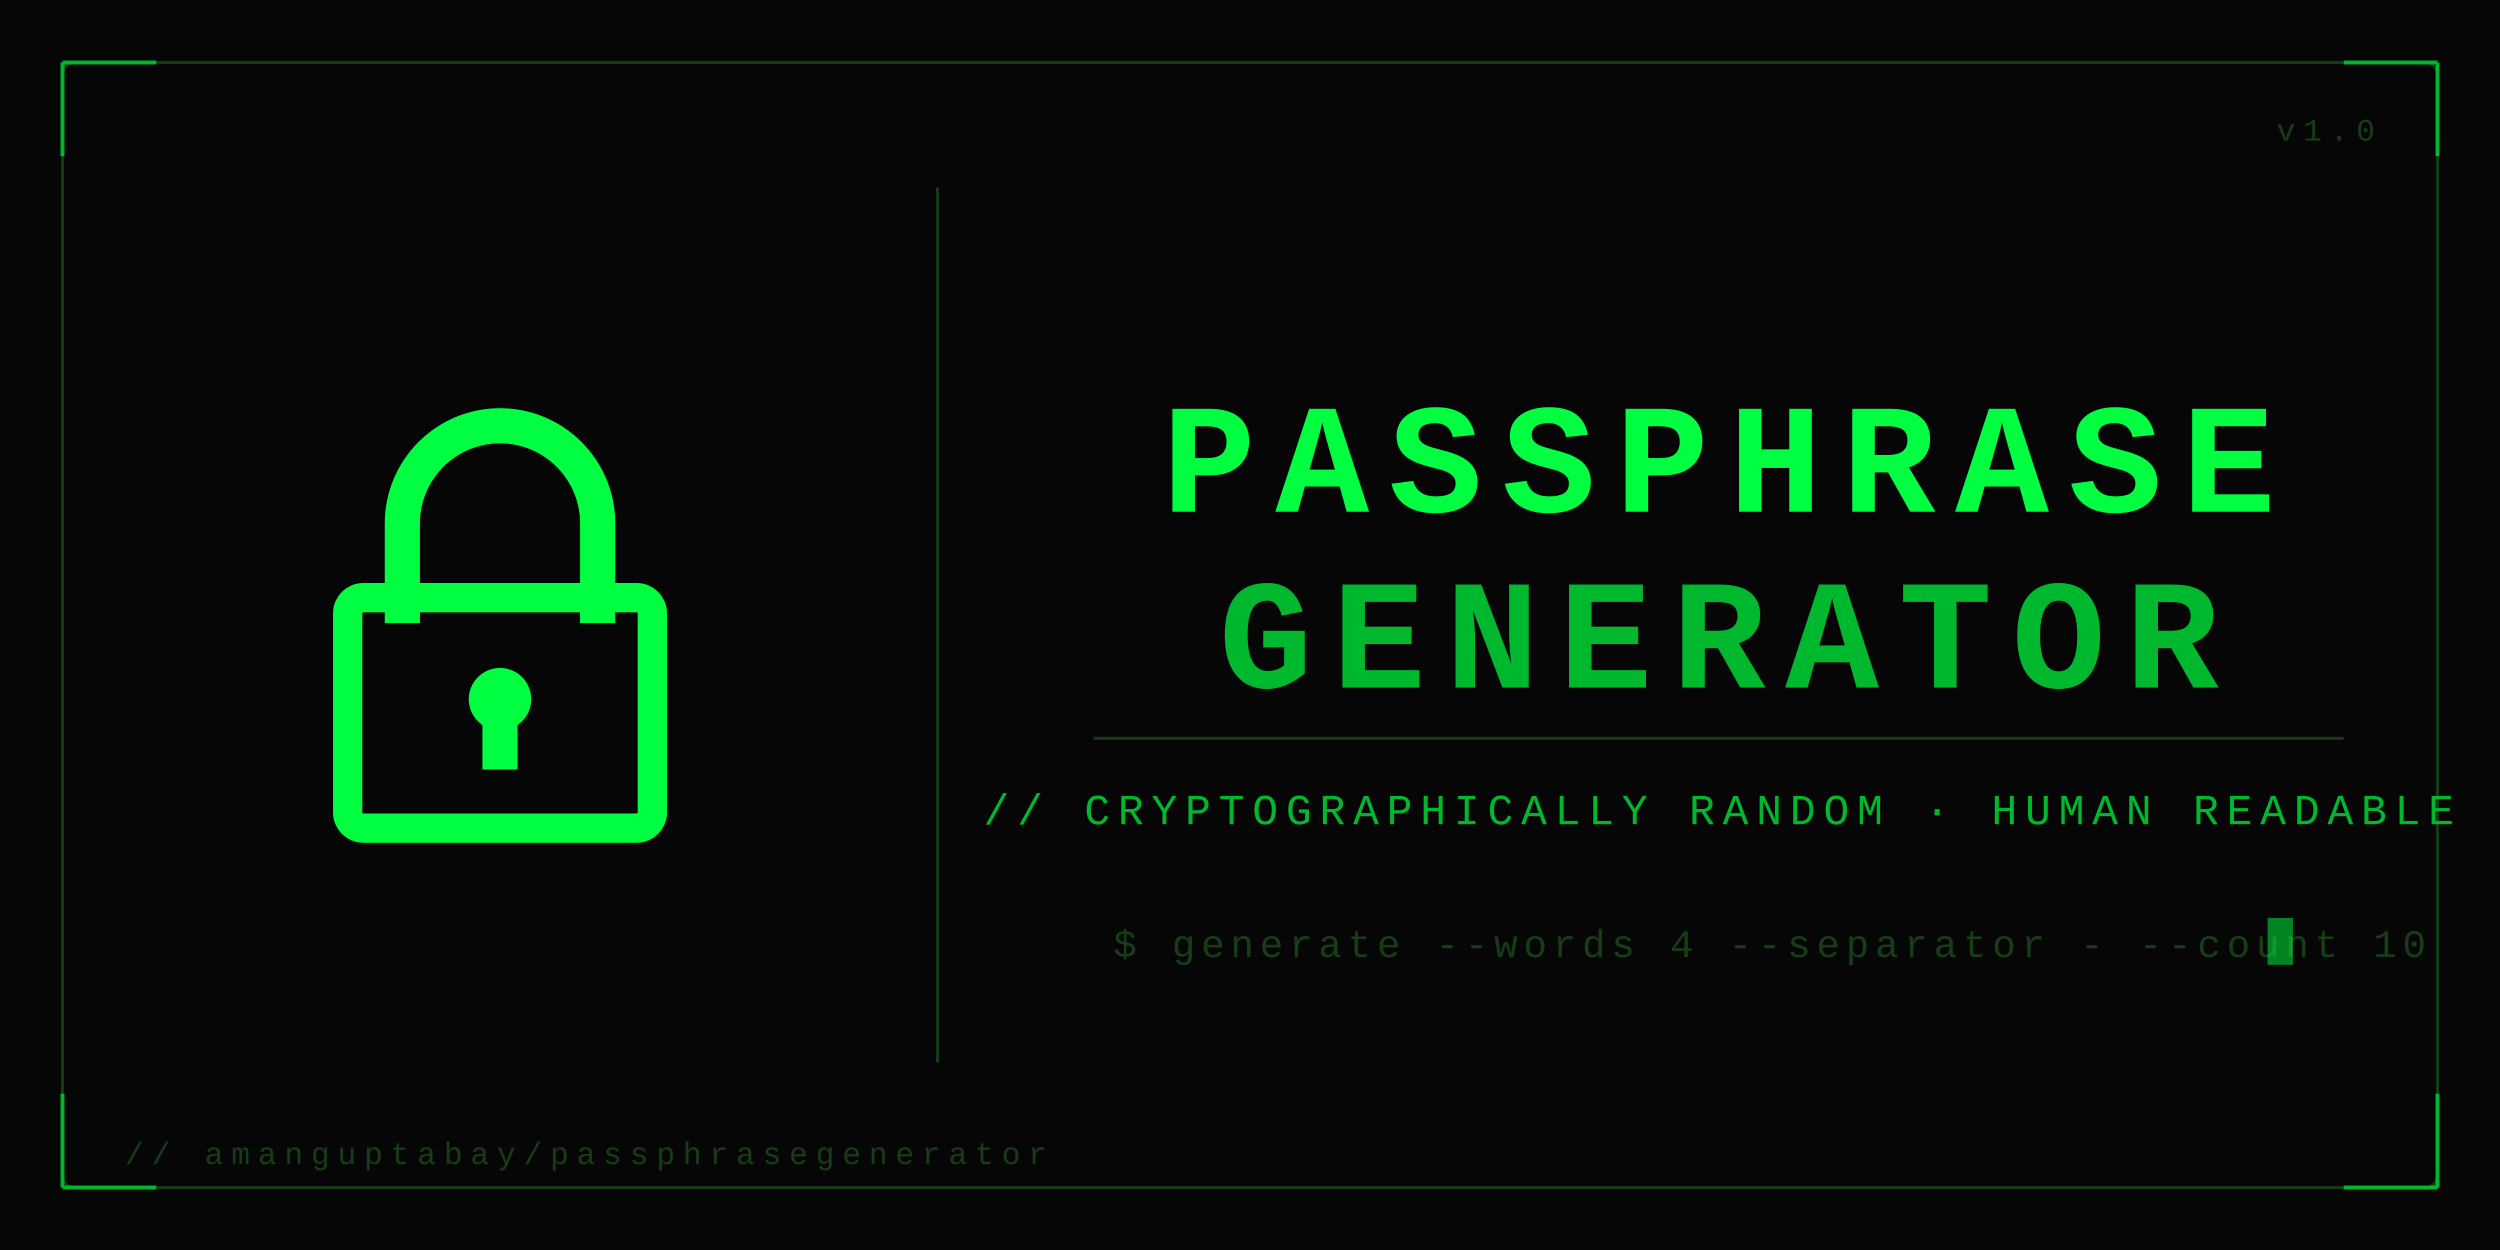
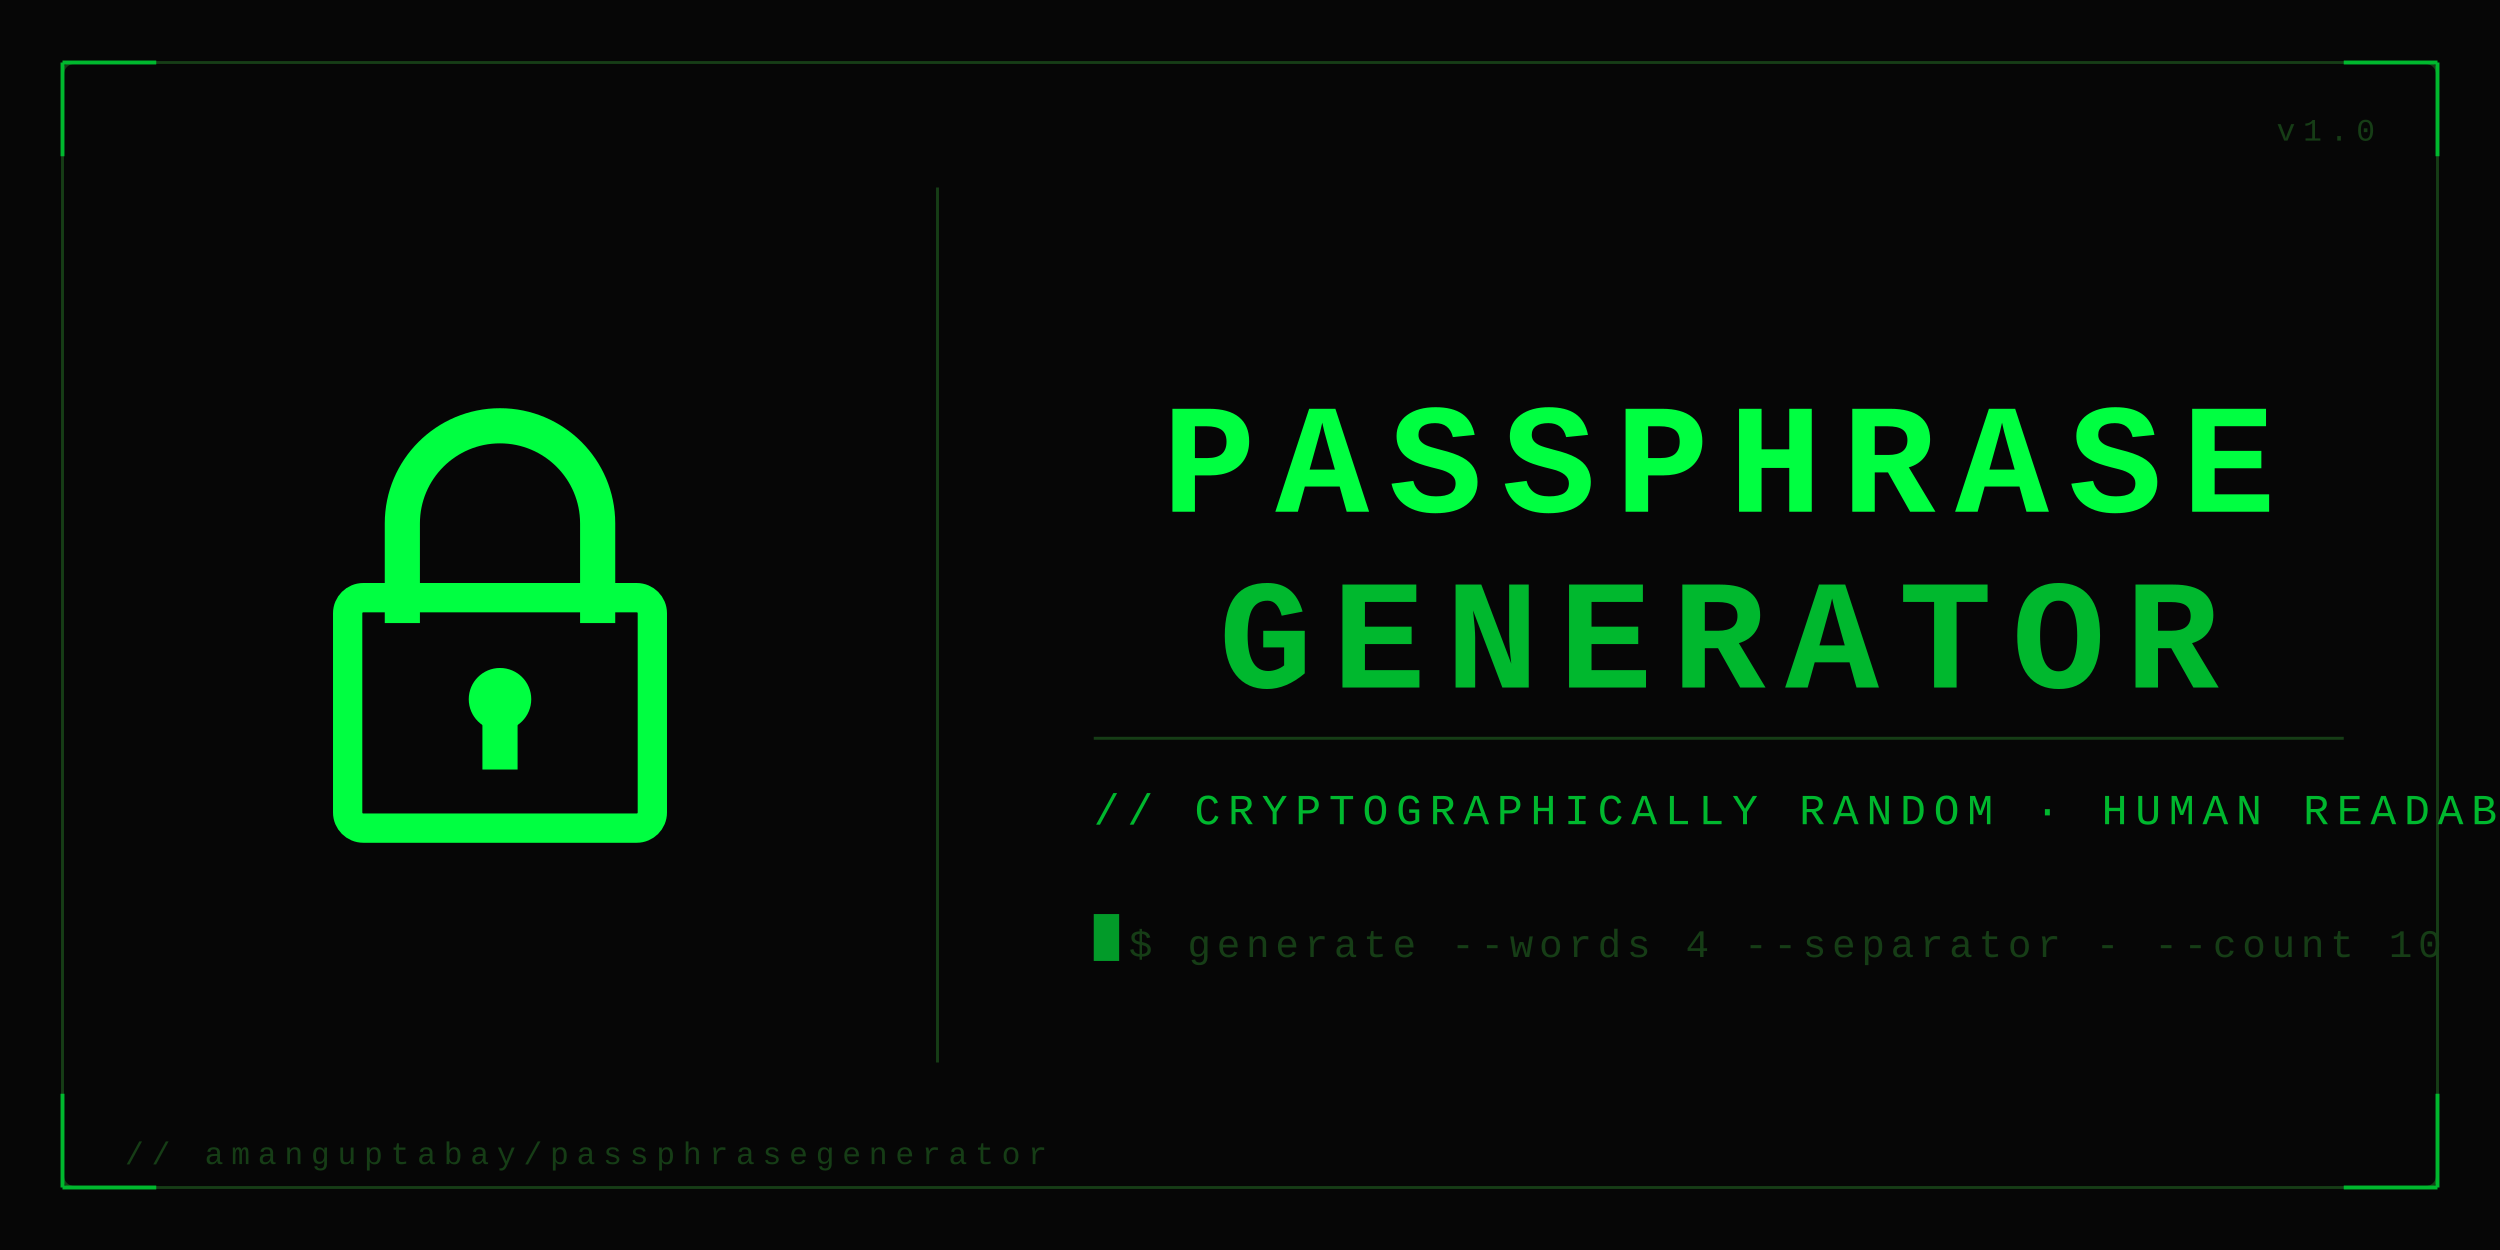
<svg xmlns="http://www.w3.org/2000/svg" viewBox="0 0 1280 640" font-family="'Courier New', Courier, monospace">
  <rect width="1280" height="640" fill="#060606" />
  <rect x="32" y="32" width="1216" height="576" rx="6" fill="none" stroke="#163d16" stroke-width="1.5" />
  <line x1="32" y1="32" x2="80" y2="32" stroke="#00b82e" stroke-width="2" />
  <line x1="32" y1="32" x2="32" y2="80" stroke="#00b82e" stroke-width="2" />
  <line x1="1248" y1="32" x2="1200" y2="32" stroke="#00b82e" stroke-width="2" />
  <line x1="1248" y1="32" x2="1248" y2="80" stroke="#00b82e" stroke-width="2" />
  <line x1="32" y1="608" x2="80" y2="608" stroke="#00b82e" stroke-width="2" />
  <line x1="32" y1="608" x2="32" y2="560" stroke="#00b82e" stroke-width="2" />
  <line x1="1248" y1="608" x2="1200" y2="608" stroke="#00b82e" stroke-width="2" />
  <line x1="1248" y1="608" x2="1248" y2="560" stroke="#00b82e" stroke-width="2" />
  <line x1="480" y1="96" x2="480" y2="544" stroke="#163d16" stroke-width="1.5" />
  <path d="M206 310 L206 268 A50 50 0 0 1 306 268 L306 310" fill="none" stroke="#00ff41" stroke-width="18" stroke-linecap="square" />
  <rect x="178" y="306" width="156" height="118" rx="8" fill="none" stroke="#00ff41" stroke-width="15" />
  <circle cx="256" cy="358" r="16" fill="#00ff41" />
  <rect x="247" y="368" width="18" height="26" fill="#00ff41" />
  <text x="880" y="262" fill="#00ff41" font-size="80" font-weight="bold" letter-spacing="10" text-anchor="middle">PASSPHRASE</text>
  <text x="880" y="352" fill="#00b82e" font-size="80" font-weight="bold" letter-spacing="10" text-anchor="middle">GENERATOR</text>
  <line x1="560" y1="378" x2="1200" y2="378" stroke="#163d16" stroke-width="1.5" />
-   <text x="880" y="422" fill="#00b82e" font-size="22" letter-spacing="4" text-anchor="middle">// CRYPTOGRAPHICALLY RANDOM · HUMAN READABLE</text>
-   <text x="570" y="490" fill="#163d16" font-size="20" letter-spacing="3" text-anchor="start">$ generate --words 4 --separator - --count 10</text>
-   <rect x="1161" y="470" width="13" height="24" fill="#00ff41" opacity="0.5" />
+   <text x="560" y="422" fill="#00b82e" font-size="22" letter-spacing="4" text-anchor="start">// CRYPTOGRAPHICALLY RANDOM · HUMAN READABLE</text>
+   <rect x="560" y="468" width="13" height="24" fill="#00ff41" opacity="0.6" />
+   <text x="578" y="490" fill="#163d16" font-size="20" letter-spacing="3" text-anchor="start">$ generate --words 4 --separator - --count 10</text>
  <text x="64" y="596" fill="#163d16" font-size="16" letter-spacing="4">// amanguptabay/passphrasegenerator</text>
  <text x="1216" y="72" fill="#163d16" font-size="16" letter-spacing="4" text-anchor="end">v1.0</text>
</svg>
